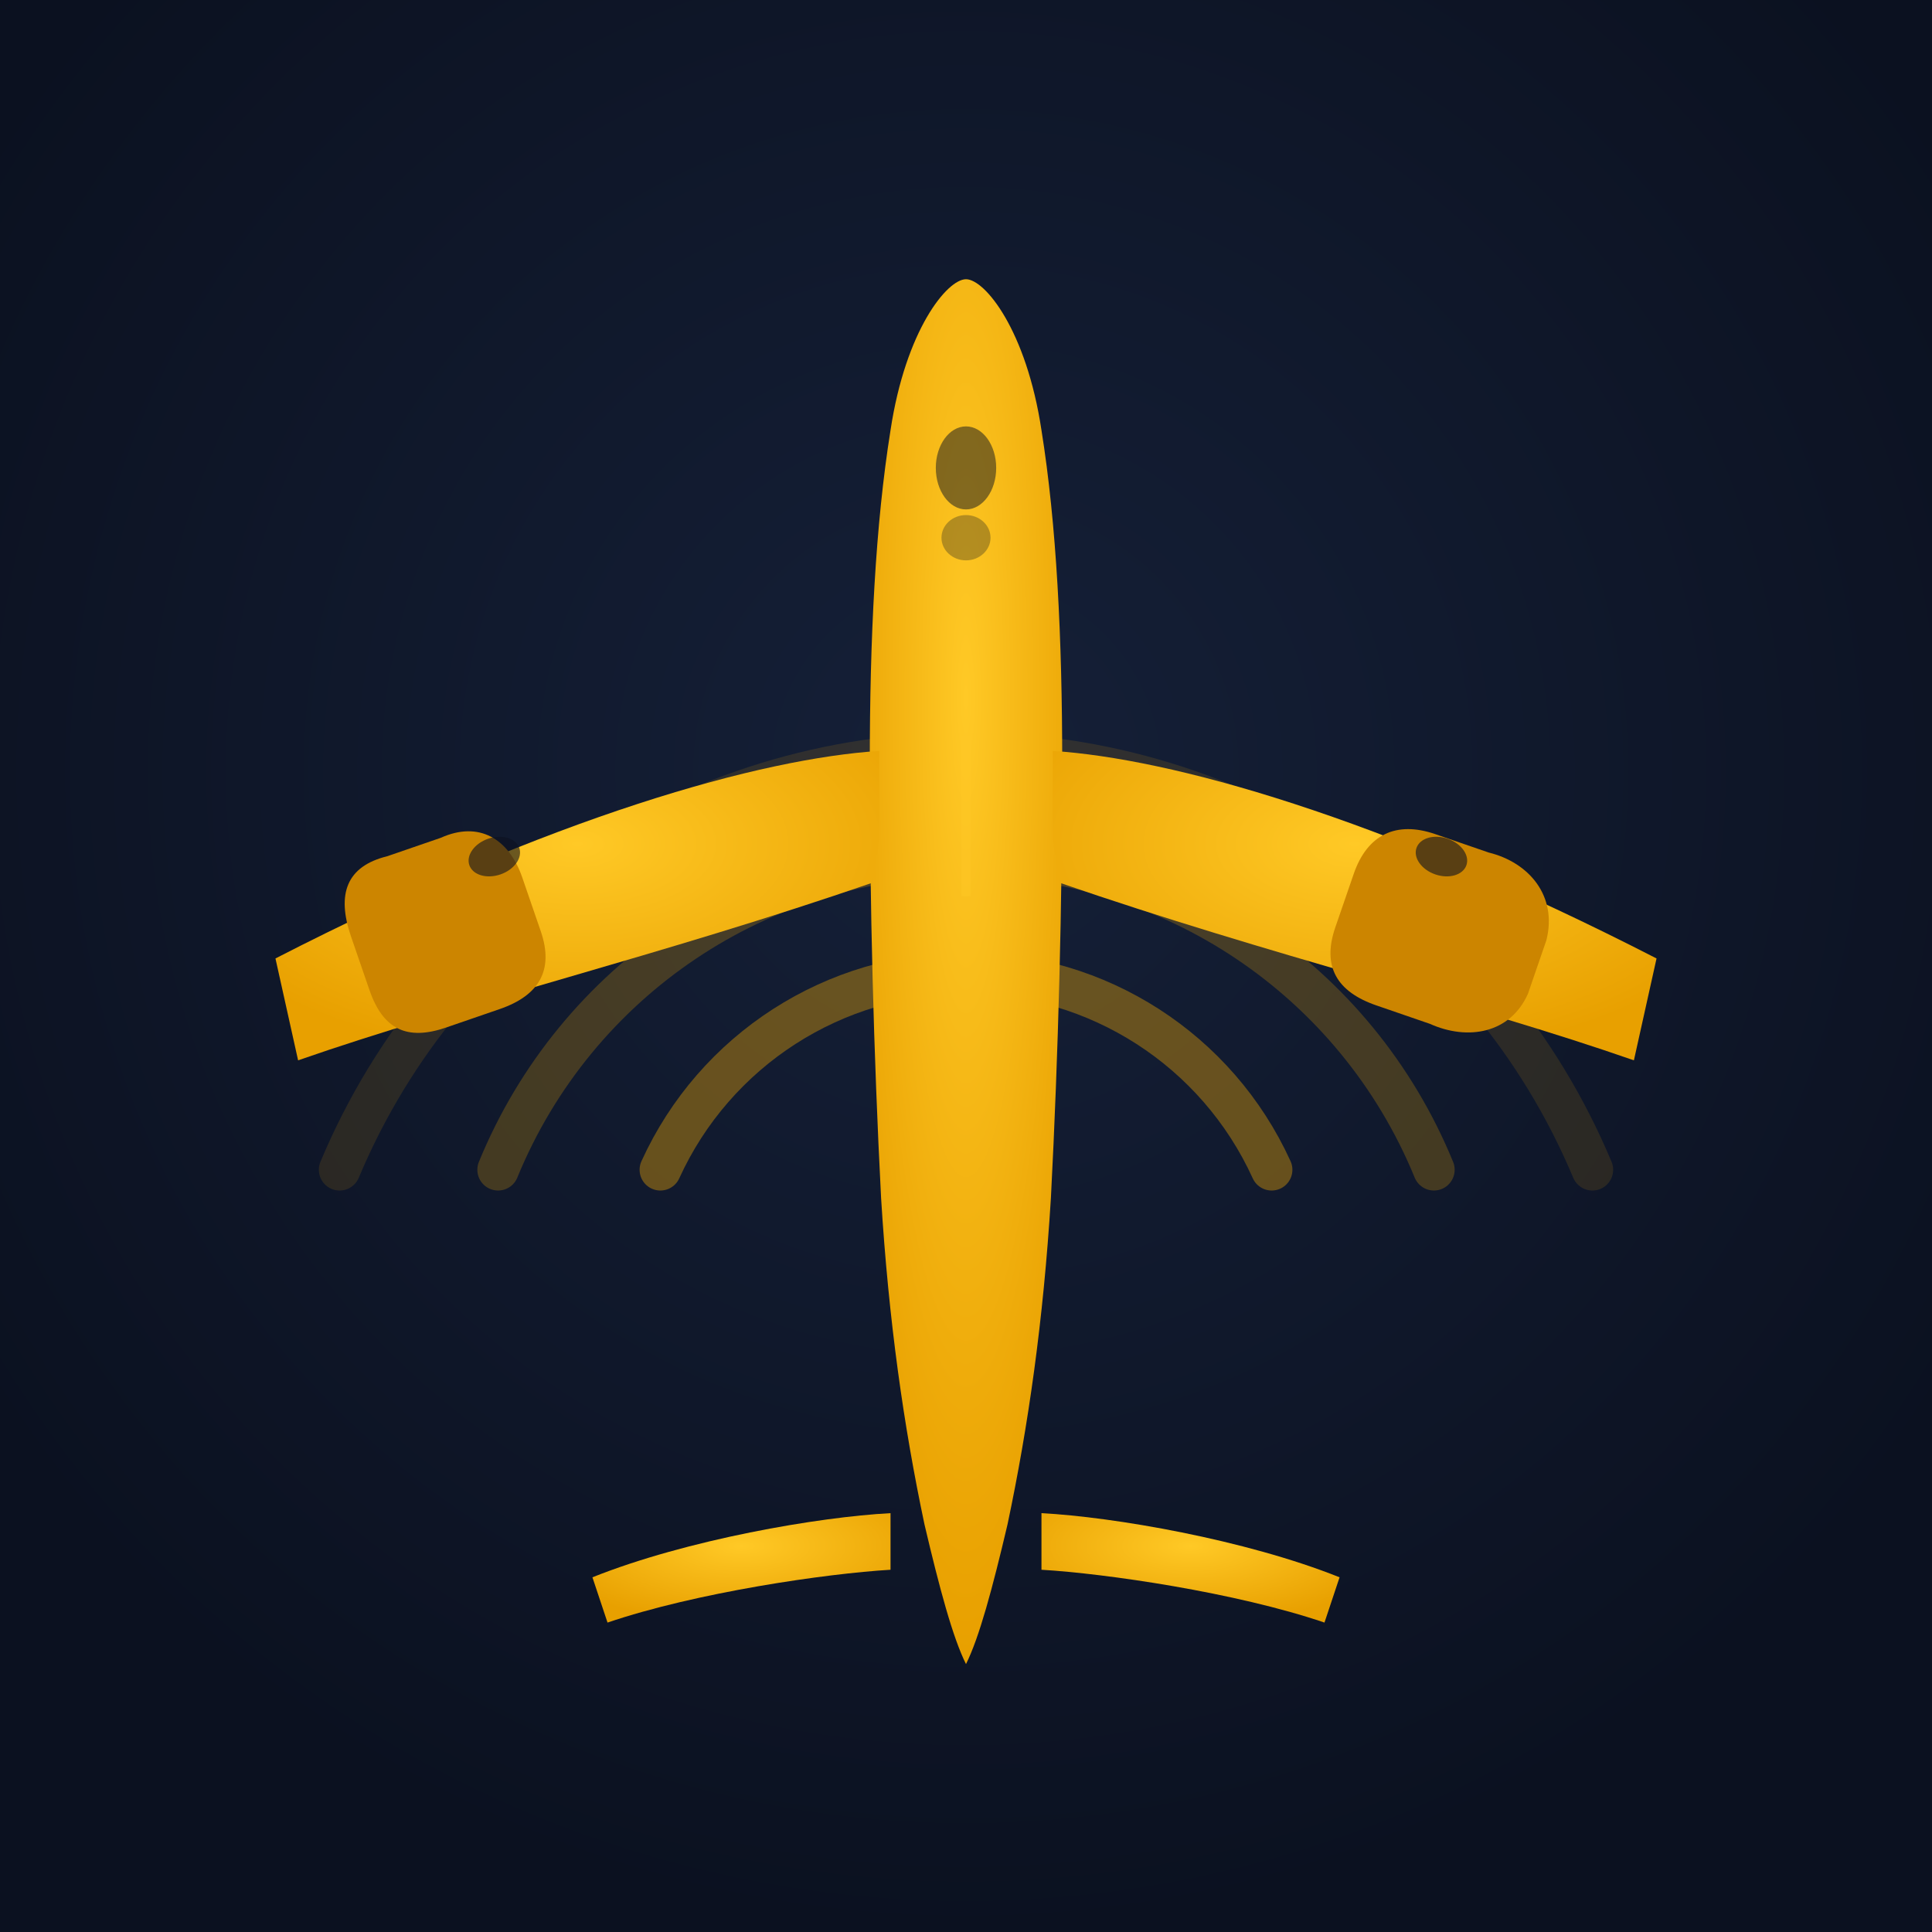
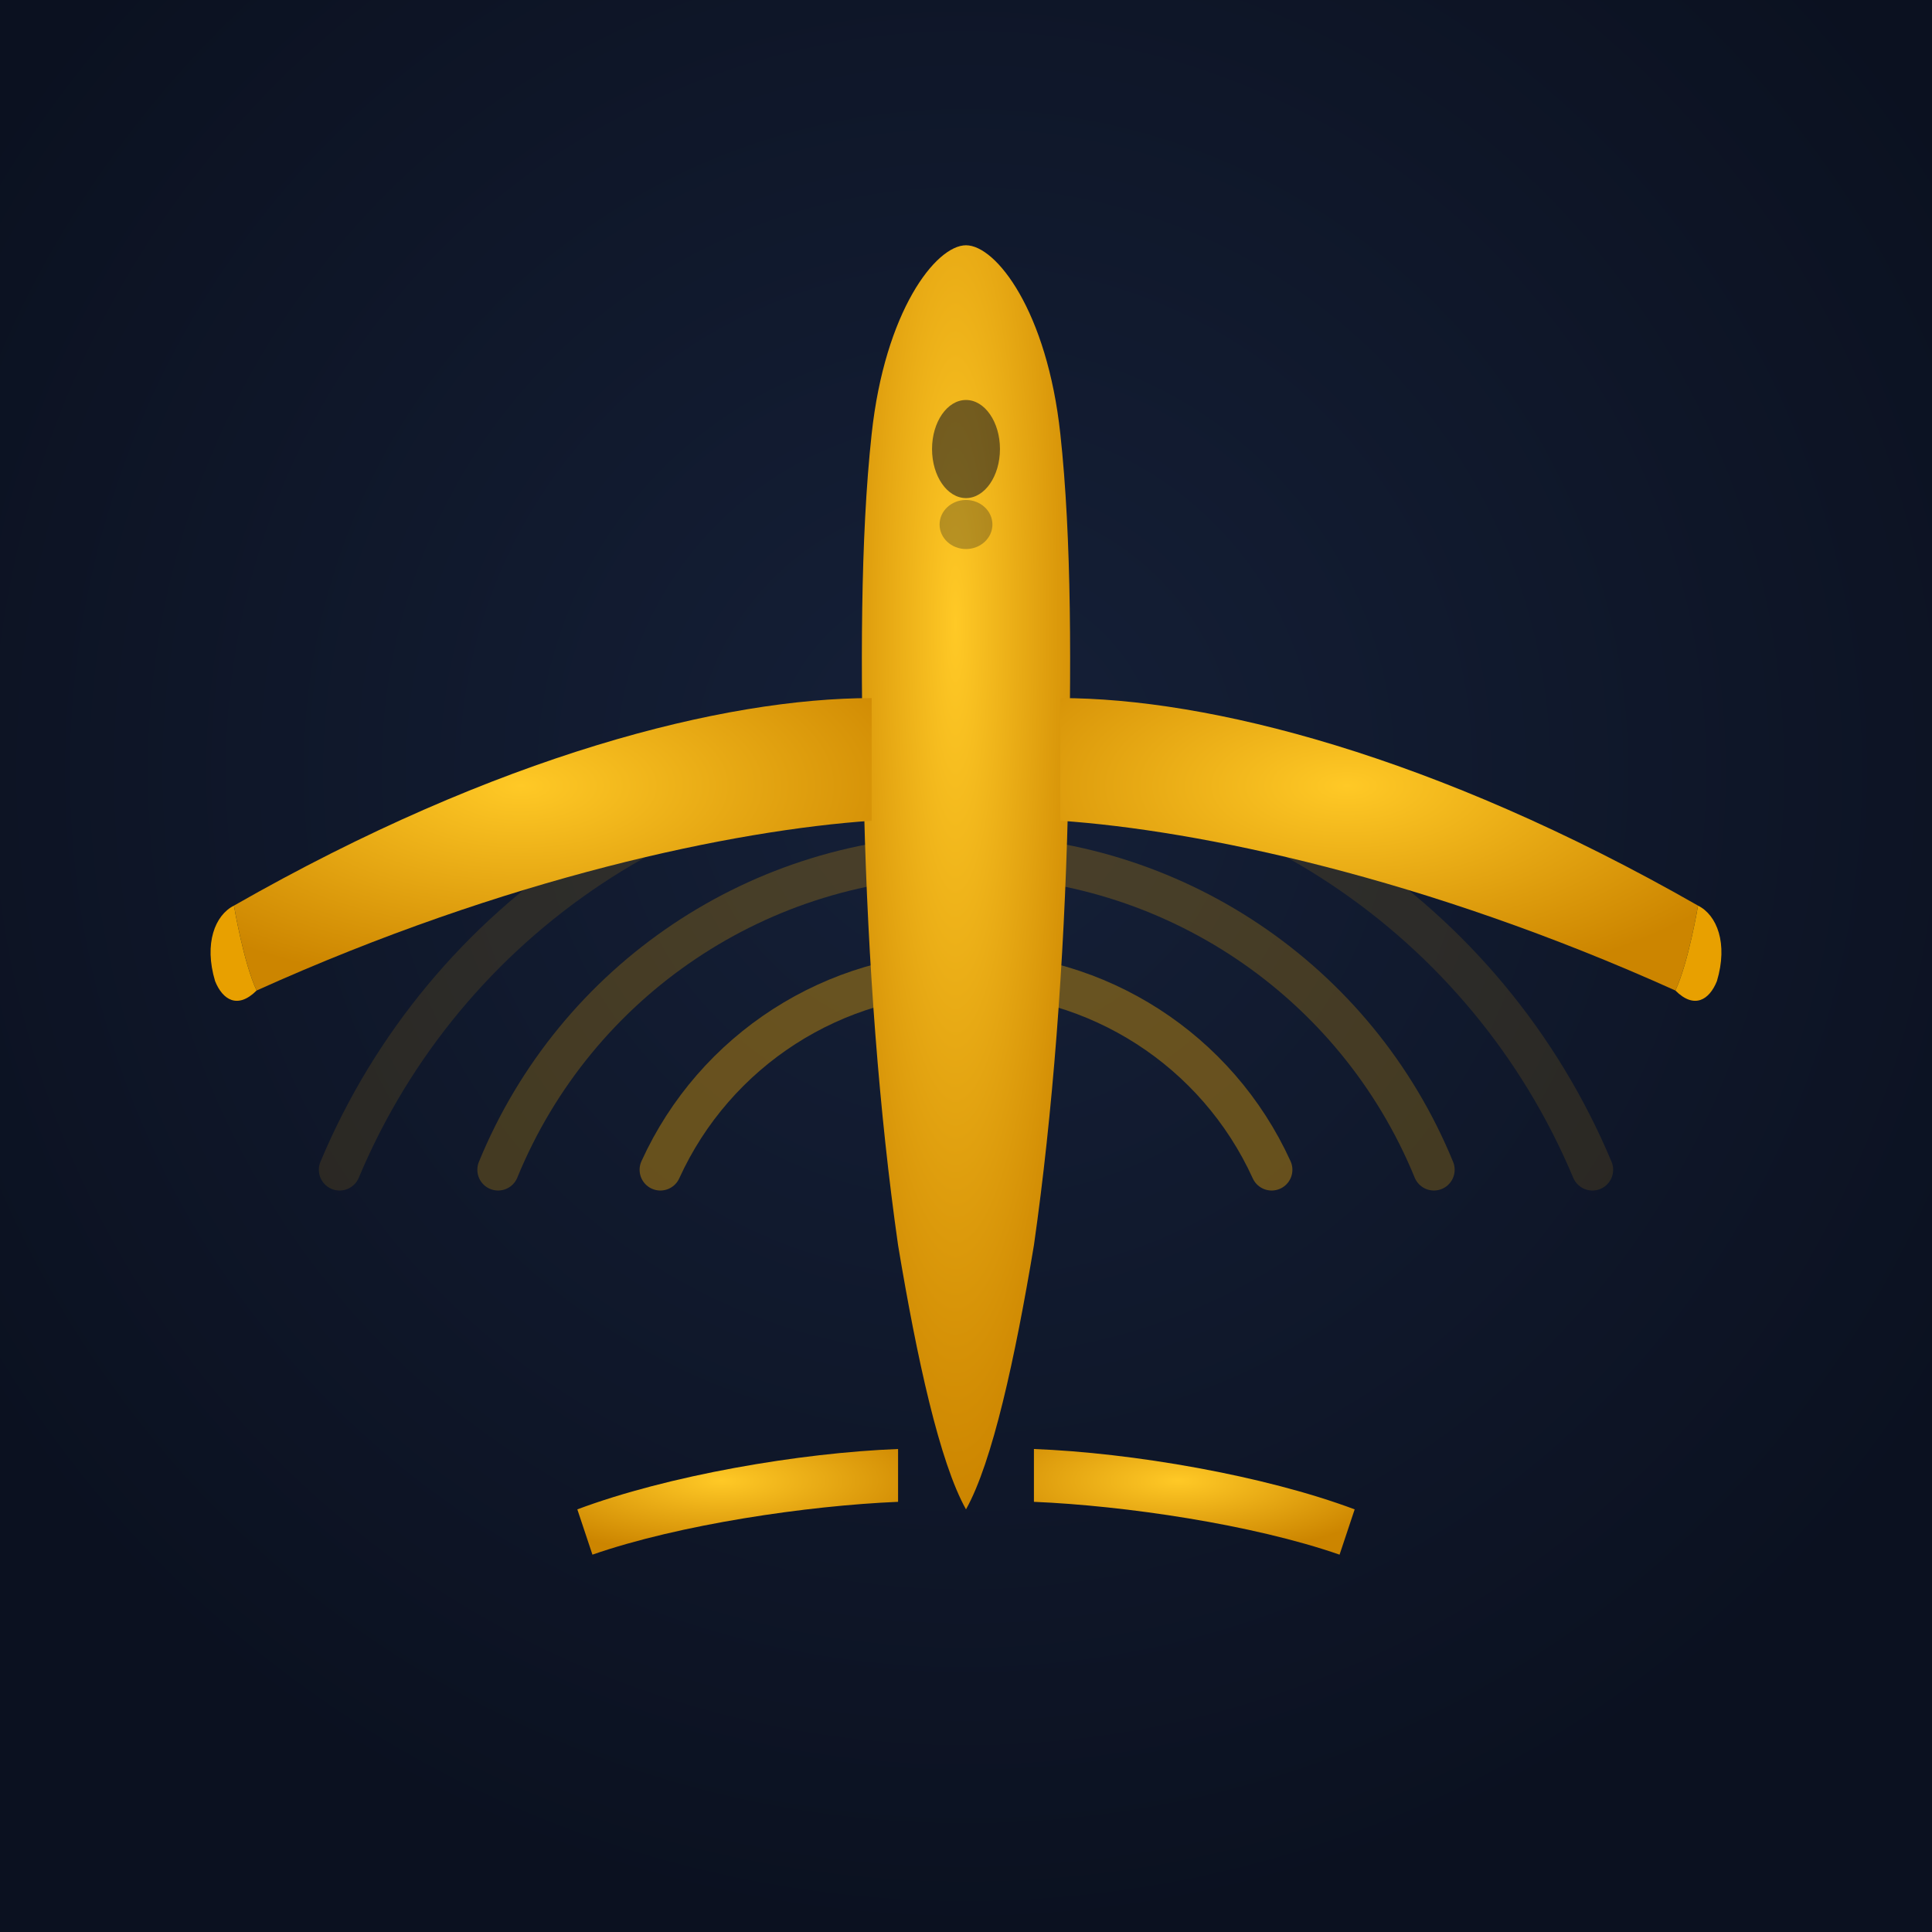
<svg xmlns="http://www.w3.org/2000/svg" viewBox="0 0 1024 1024" width="1024" height="1024">
  <defs>
    <radialGradient id="bgGrad" cx="50%" cy="40%" r="60%">
      <stop offset="0%" stop-color="#152038" />
      <stop offset="100%" stop-color="#0B1120" />
    </radialGradient>
-     <radialGradient id="planeGrad" cx="50%" cy="30%" r="70%">
+     <radialGradient id="planeGrad" cx="45%" cy="30%" r="70%">
      <stop offset="0%" stop-color="#FFC926" />
-       <stop offset="100%" stop-color="#E8A000" />
+       <stop offset="100%" stop-color="#CC8500" />
    </radialGradient>
  </defs>
  <rect width="1024" height="1024" fill="url(#bgGrad)" />
  <path d="M 180 620 A 360 360 0 0 1 844 620" stroke="#FFB300" stroke-width="22" fill="none" stroke-opacity="0.12" stroke-linecap="round" />
  <path d="M 264 620 A 268 268 0 0 1 760 620" stroke="#FFB300" stroke-width="22" fill="none" stroke-opacity="0.22" stroke-linecap="round" />
  <path d="M 350 620 A 178 178 0 0 1 674 620" stroke="#FFB300" stroke-width="22" fill="none" stroke-opacity="0.36" stroke-linecap="round" />
-   <path d="     M 512 148     C 522 148, 544 175, 552 228     C 560 278, 563 338, 563 405     C 563 478, 561 558, 557 635     C 553 700, 545 756, 534 808     C 526 842, 519 868, 512 882     C 505 868, 498 842, 490 808     C 479 756, 471 700, 467 635     C 463 558, 461 478, 461 405     C 461 338, 464 278, 472 228     C 480 175, 502 148, 512 148 Z   " fill="url(#planeGrad)" />
-   <path d="     M 558 398     C 620 402, 730 432, 878 508     L 866 562     C 780 532, 672 506, 562 468     C 562 468, 560 460, 558 445 Z   " fill="url(#planeGrad)" />
-   <path d="     M 466 398     C 404 402, 294 432, 146 508     L 158 562     C 244 532, 352 506, 462 468     C 462 468, 464 460, 466 445 Z   " fill="url(#planeGrad)" />
-   <path d="     M 774 446 C 796 444, 816 456, 818 480     L 818 510 C 816 533, 796 544, 774 542     L 744 542 C 722 542, 710 532, 710 510     L 710 480 C 710 458, 722 446, 744 446 Z   " fill="#CC8500" transform="rotate(19 764 494)" />
-   <ellipse cx="764" cy="454" rx="14" ry="10" fill="#0B1120" opacity="0.6" transform="rotate(19 764 454)" />
-   <path d="     M 250 446 C 272 444, 284 458, 284 480     L 284 510 C 284 532, 272 542, 250 542     L 220 542 C 198 542, 188 532, 188 510     L 188 480 C 188 456, 198 444, 220 446 Z   " fill="#CC8500" transform="rotate(-19 236 494)" />
-   <ellipse cx="262" cy="454" rx="14" ry="10" fill="#0B1120" opacity="0.6" transform="rotate(-19 262 454)" />
-   <path d="     M 552 802     C 590 804, 660 816, 710 836     L 702 860     C 655 844, 586 834, 552 832 Z   " fill="url(#planeGrad)" />
-   <path d="     M 472 802     C 434 804, 364 816, 314 836     L 322 860     C 369 844, 438 834, 472 832 Z   " fill="url(#planeGrad)" />
-   <ellipse cx="512" cy="248" rx="16" ry="22" fill="#0B1120" opacity="0.50" />
-   <ellipse cx="512" cy="285" rx="13" ry="12" fill="#0B1120" opacity="0.30" />
-   <line x1="512" y1="390" x2="512" y2="475" stroke="#FFC926" stroke-width="5" stroke-opacity="0.4" />
+   <path d="     M 512 130     C 528 130, 555 165, 562 230     C 568 285, 568 355, 566 430     C 564 510, 558 590, 548 660     C 538 720, 526 775, 512 800     C 498 775, 486 720, 476 660     C 466 590, 460 510, 458 430     C 456 355, 456 285, 462 230     C 469 165, 496 130, 512 130 Z   " fill="url(#planeGrad)" />
+   <path d="     M 562 370     C 640 370, 760 400, 900 480     C 900 480, 895 510, 888 525     C 755 465, 635 440, 562 435 Z   " fill="url(#planeGrad)" />
+   <path d="     M 462 370     C 384 370, 264 400, 124 480     C 124 480, 129 510, 136 525     C 269 465, 389 440, 462 435 Z   " fill="url(#planeGrad)" />
+   <path d="     M 888 525 C 895 510, 900 480, 900 480     C 910 485, 916 500, 910 520     C 906 530, 898 535, 888 525 Z   " fill="#E8A000" />
+   <path d="     M 136 525 C 129 510, 124 480, 124 480     C 114 485, 108 500, 114 520     C 118 530, 126 535, 136 525 Z   " fill="#E8A000" />
+   <path d="     M 548 768     C 600 770, 670 782, 718 800     L 710 824     C 664 808, 596 798, 548 796 Z   " fill="url(#planeGrad)" />
+   <path d="     M 476 768     C 424 770, 354 782, 306 800     L 314 824     C 360 808, 428 798, 476 796 Z   " fill="url(#planeGrad)" />
+   <ellipse cx="512" cy="238" rx="18" ry="26" fill="#0B1120" opacity="0.55" />
+   <ellipse cx="512" cy="278" rx="14" ry="13" fill="#0B1120" opacity="0.28" />
</svg>
